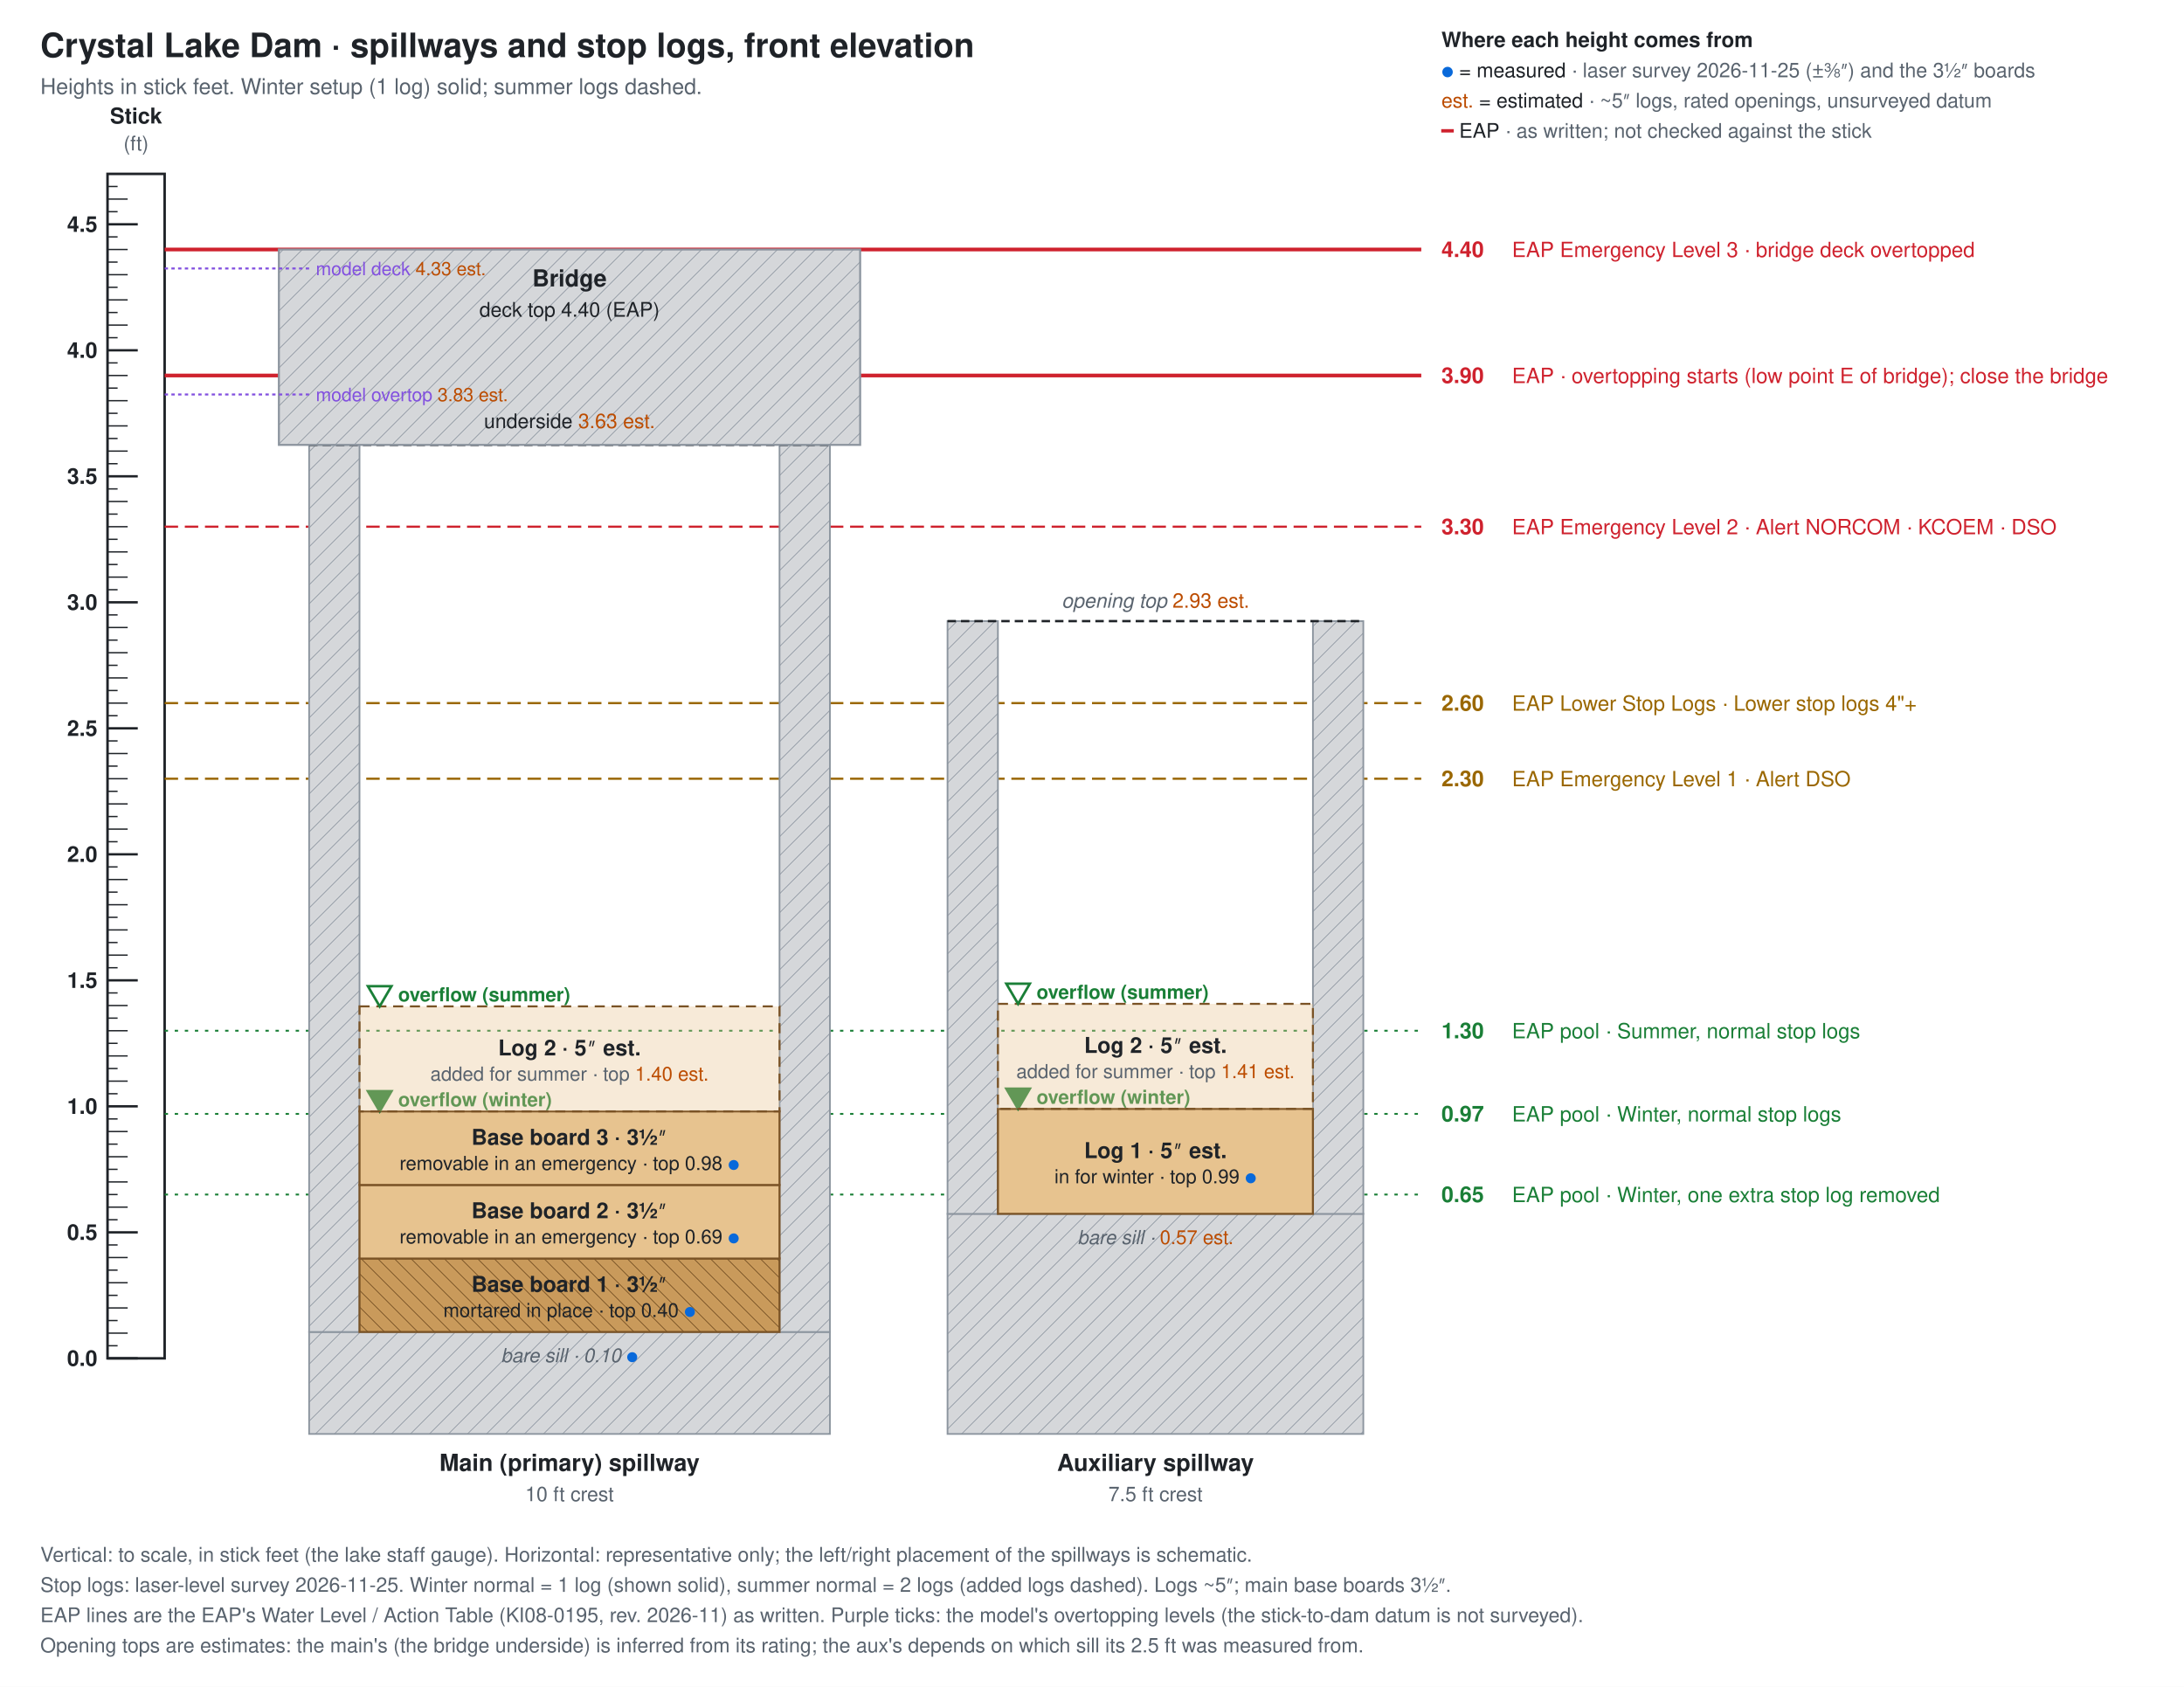
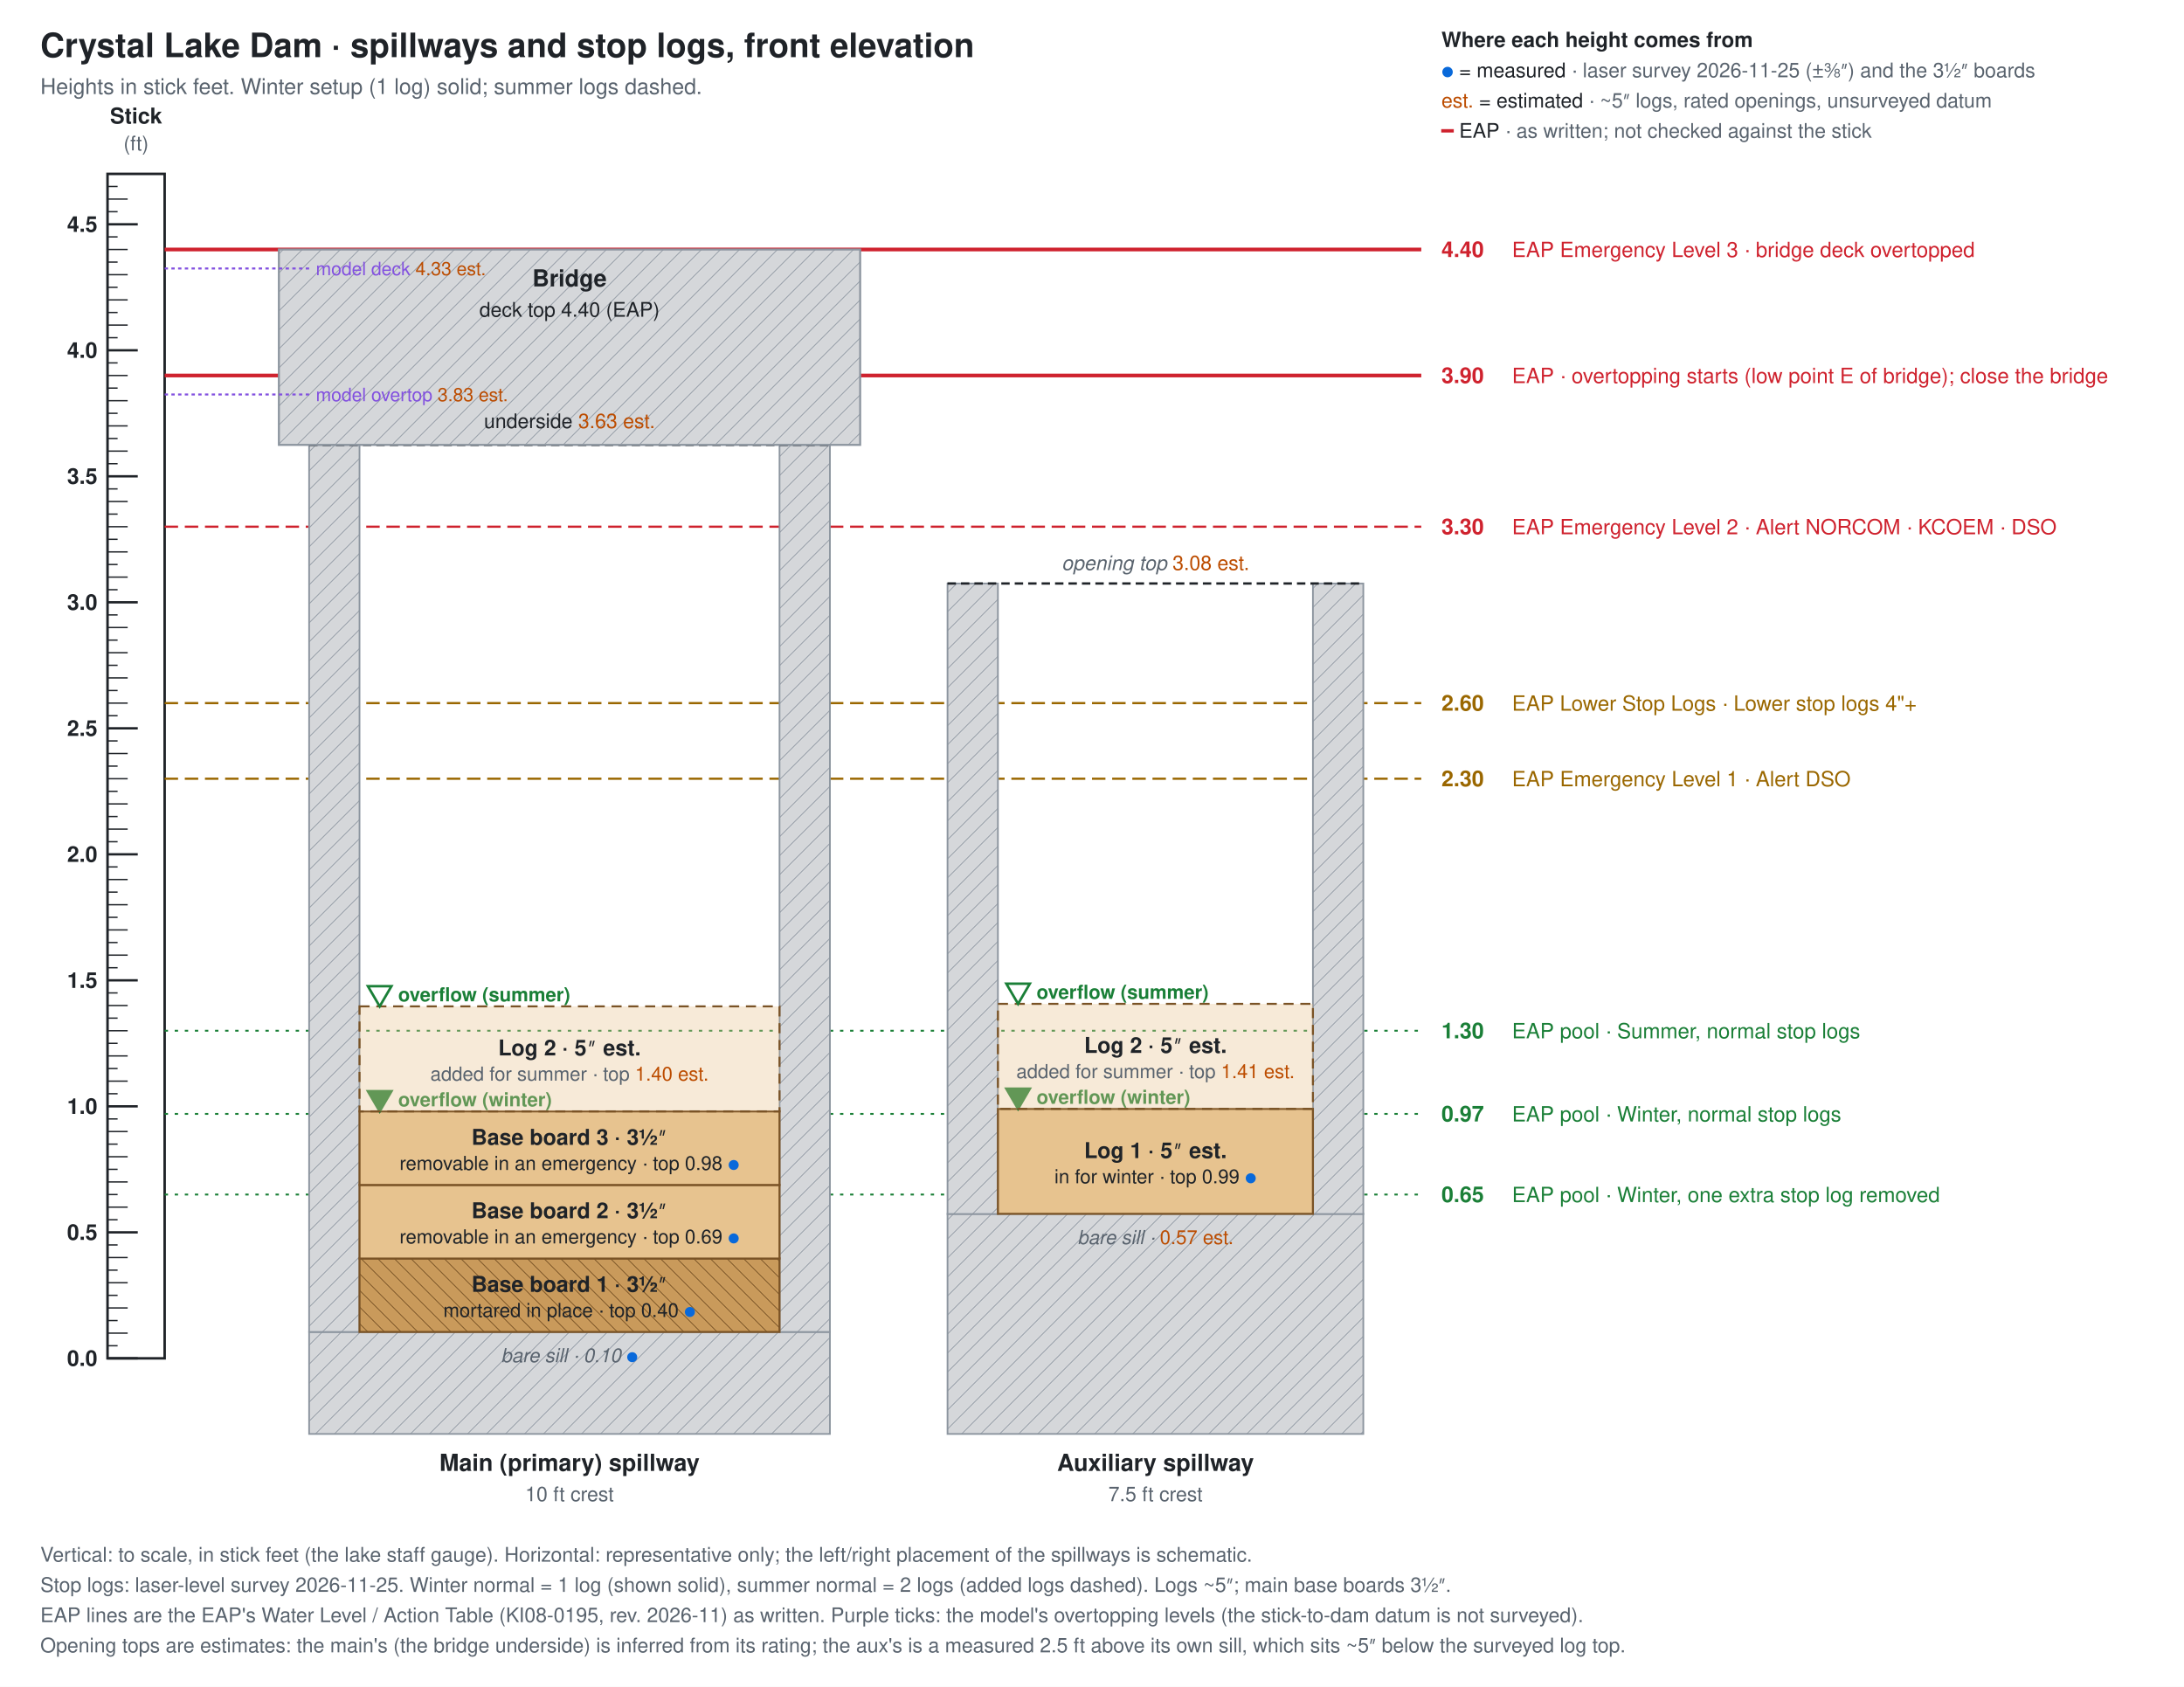
<svg xmlns="http://www.w3.org/2000/svg" width="1300" height="1004" viewBox="0 0 1300 1004" font-family="-apple-system, Helvetica, Arial, sans-serif">
  <defs>
    <pattern id="hatch" width="8" height="8" patternUnits="userSpaceOnUse" patternTransform="rotate(45)">
      <rect width="8" height="8" fill="#d5d7da" />
      <line x1="0" y1="0" x2="0" y2="8" stroke="#8c959f" stroke-width="0.8" />
    </pattern>
    <pattern id="mortar" width="7" height="7" patternUnits="userSpaceOnUse" patternTransform="rotate(-45)">
      <rect width="7" height="7" fill="#c99a5b" />
      <line x1="0" y1="0" x2="0" y2="7" stroke="#7a5326" stroke-width="0.9" />
    </pattern>
  </defs>
  <rect width="1300" height="1004" fill="#ffffff" />
  <text x="24.0" y="34.0" font-size="20" text-anchor="start" font-weight="700" fill="#1f2328">Crystal Lake Dam · spillways and stop logs, front elevation</text>
  <text x="24.0" y="56.0" font-size="13" text-anchor="start" font-weight="400" fill="#59636e">Heights in stick feet. Winter setup (1 log) solid; summer logs dashed.</text>
  <text x="858.0" y="28.0" font-size="12.5" text-anchor="start" font-weight="700" fill="#1f2328">Where each height comes from</text>
  <text x="858.0" y="46.0" font-size="12" text-anchor="start" font-weight="400" fill="#1f2328">
    <tspan fill="#0969da">●</tspan> = measured <tspan fill="#59636e">· laser survey 2026-11-25 (±⅜″) and the 3½″ boards</tspan>
  </text>
  <text x="858.0" y="64.0" font-size="12" text-anchor="start" font-weight="400" fill="#1f2328">
    <tspan fill="#bc4c00">est.</tspan> = estimated <tspan fill="#59636e">· ~5″ logs, rated openings, unsurveyed datum</tspan>
  </text>
  <text x="858.0" y="82.0" font-size="12" text-anchor="start" font-weight="400" fill="#1f2328">
    <tspan fill="#cf222e">━</tspan> EAP <tspan fill="#59636e">· as written; not checked against the stick</tspan>
  </text>
  <rect x="64.0" y="103.5" width="34.0" height="705.0" fill="#ffffff" stroke="#1f2328" stroke-width="1.5" />
  <text x="81.0" y="73.5" font-size="13" text-anchor="middle" font-weight="600" fill="#1f2328">Stick</text>
  <text x="81.0" y="89.5" font-size="12" text-anchor="middle" font-weight="400" fill="#59636e">(ft)</text>
  <line x1="64.0" y1="808.5" x2="82.0" y2="808.5" stroke="#1f2328" stroke-width="1.4" />
  <text x="58.0" y="813.0" font-size="13" text-anchor="end" font-weight="600" fill="#1f2328">0.0</text>
  <line x1="64.0" y1="801.0" x2="70.0" y2="801.0" stroke="#1f2328" stroke-width="0.8" />
  <line x1="64.0" y1="793.5" x2="76.0" y2="793.5" stroke="#1f2328" stroke-width="0.8" />
  <line x1="64.0" y1="786.0" x2="70.0" y2="786.0" stroke="#1f2328" stroke-width="0.8" />
  <line x1="64.0" y1="778.5" x2="76.0" y2="778.5" stroke="#1f2328" stroke-width="0.8" />
  <line x1="64.0" y1="771.0" x2="70.0" y2="771.0" stroke="#1f2328" stroke-width="0.8" />
  <line x1="64.0" y1="763.5" x2="76.0" y2="763.5" stroke="#1f2328" stroke-width="0.8" />
  <line x1="64.0" y1="756.0" x2="70.0" y2="756.0" stroke="#1f2328" stroke-width="0.8" />
  <line x1="64.0" y1="748.5" x2="76.0" y2="748.5" stroke="#1f2328" stroke-width="0.8" />
  <line x1="64.0" y1="741.0" x2="70.0" y2="741.0" stroke="#1f2328" stroke-width="0.8" />
  <line x1="64.0" y1="733.5" x2="82.0" y2="733.5" stroke="#1f2328" stroke-width="1.4" />
  <text x="58.0" y="738.0" font-size="13" text-anchor="end" font-weight="600" fill="#1f2328">0.5</text>
  <line x1="64.0" y1="726.0" x2="70.0" y2="726.0" stroke="#1f2328" stroke-width="0.8" />
  <line x1="64.0" y1="718.5" x2="76.0" y2="718.5" stroke="#1f2328" stroke-width="0.8" />
  <line x1="64.0" y1="711.0" x2="70.0" y2="711.0" stroke="#1f2328" stroke-width="0.8" />
  <line x1="64.0" y1="703.5" x2="76.0" y2="703.5" stroke="#1f2328" stroke-width="0.8" />
  <line x1="64.0" y1="696.0" x2="70.0" y2="696.0" stroke="#1f2328" stroke-width="0.8" />
  <line x1="64.0" y1="688.5" x2="76.0" y2="688.5" stroke="#1f2328" stroke-width="0.8" />
  <line x1="64.0" y1="681.0" x2="70.0" y2="681.0" stroke="#1f2328" stroke-width="0.8" />
  <line x1="64.0" y1="673.5" x2="76.0" y2="673.5" stroke="#1f2328" stroke-width="0.8" />
  <line x1="64.0" y1="666.0" x2="70.0" y2="666.0" stroke="#1f2328" stroke-width="0.8" />
  <line x1="64.0" y1="658.5" x2="82.0" y2="658.5" stroke="#1f2328" stroke-width="1.4" />
  <text x="58.0" y="663.0" font-size="13" text-anchor="end" font-weight="600" fill="#1f2328">1.0</text>
  <line x1="64.0" y1="651.0" x2="70.0" y2="651.0" stroke="#1f2328" stroke-width="0.8" />
  <line x1="64.0" y1="643.5" x2="76.0" y2="643.5" stroke="#1f2328" stroke-width="0.8" />
  <line x1="64.0" y1="636.0" x2="70.0" y2="636.0" stroke="#1f2328" stroke-width="0.8" />
  <line x1="64.0" y1="628.5" x2="76.0" y2="628.5" stroke="#1f2328" stroke-width="0.8" />
  <line x1="64.0" y1="621.0" x2="70.0" y2="621.0" stroke="#1f2328" stroke-width="0.8" />
  <line x1="64.0" y1="613.5" x2="76.0" y2="613.5" stroke="#1f2328" stroke-width="0.8" />
  <line x1="64.0" y1="606.0" x2="70.0" y2="606.0" stroke="#1f2328" stroke-width="0.8" />
  <line x1="64.0" y1="598.5" x2="76.0" y2="598.5" stroke="#1f2328" stroke-width="0.8" />
  <line x1="64.0" y1="591.0" x2="70.0" y2="591.0" stroke="#1f2328" stroke-width="0.8" />
  <line x1="64.0" y1="583.5" x2="82.0" y2="583.5" stroke="#1f2328" stroke-width="1.4" />
  <text x="58.0" y="588.0" font-size="13" text-anchor="end" font-weight="600" fill="#1f2328">1.5</text>
  <line x1="64.0" y1="576.0" x2="70.0" y2="576.0" stroke="#1f2328" stroke-width="0.8" />
  <line x1="64.0" y1="568.5" x2="76.0" y2="568.5" stroke="#1f2328" stroke-width="0.8" />
  <line x1="64.0" y1="561.0" x2="70.0" y2="561.0" stroke="#1f2328" stroke-width="0.8" />
  <line x1="64.0" y1="553.5" x2="76.0" y2="553.5" stroke="#1f2328" stroke-width="0.8" />
  <line x1="64.0" y1="546.0" x2="70.0" y2="546.0" stroke="#1f2328" stroke-width="0.8" />
  <line x1="64.0" y1="538.5" x2="76.0" y2="538.5" stroke="#1f2328" stroke-width="0.8" />
  <line x1="64.0" y1="531.0" x2="70.0" y2="531.0" stroke="#1f2328" stroke-width="0.8" />
  <line x1="64.0" y1="523.5" x2="76.0" y2="523.5" stroke="#1f2328" stroke-width="0.8" />
  <line x1="64.0" y1="516.0" x2="70.0" y2="516.0" stroke="#1f2328" stroke-width="0.8" />
  <line x1="64.0" y1="508.5" x2="82.0" y2="508.5" stroke="#1f2328" stroke-width="1.4" />
  <text x="58.0" y="513.0" font-size="13" text-anchor="end" font-weight="600" fill="#1f2328">2.0</text>
  <line x1="64.0" y1="501.0" x2="70.0" y2="501.0" stroke="#1f2328" stroke-width="0.8" />
  <line x1="64.0" y1="493.5" x2="76.0" y2="493.5" stroke="#1f2328" stroke-width="0.8" />
  <line x1="64.0" y1="486.0" x2="70.0" y2="486.0" stroke="#1f2328" stroke-width="0.8" />
  <line x1="64.0" y1="478.5" x2="76.0" y2="478.5" stroke="#1f2328" stroke-width="0.8" />
  <line x1="64.0" y1="471.0" x2="70.0" y2="471.0" stroke="#1f2328" stroke-width="0.8" />
  <line x1="64.0" y1="463.5" x2="76.0" y2="463.5" stroke="#1f2328" stroke-width="0.8" />
  <line x1="64.0" y1="456.0" x2="70.0" y2="456.0" stroke="#1f2328" stroke-width="0.8" />
  <line x1="64.0" y1="448.5" x2="76.0" y2="448.5" stroke="#1f2328" stroke-width="0.8" />
  <line x1="64.0" y1="441.0" x2="70.0" y2="441.0" stroke="#1f2328" stroke-width="0.8" />
  <line x1="64.0" y1="433.5" x2="82.0" y2="433.5" stroke="#1f2328" stroke-width="1.4" />
  <text x="58.0" y="438.0" font-size="13" text-anchor="end" font-weight="600" fill="#1f2328">2.5</text>
  <line x1="64.0" y1="426.0" x2="70.0" y2="426.0" stroke="#1f2328" stroke-width="0.8" />
  <line x1="64.0" y1="418.5" x2="76.0" y2="418.5" stroke="#1f2328" stroke-width="0.8" />
  <line x1="64.0" y1="411.0" x2="70.0" y2="411.0" stroke="#1f2328" stroke-width="0.8" />
  <line x1="64.0" y1="403.5" x2="76.0" y2="403.5" stroke="#1f2328" stroke-width="0.8" />
  <line x1="64.0" y1="396.0" x2="70.0" y2="396.0" stroke="#1f2328" stroke-width="0.8" />
  <line x1="64.0" y1="388.5" x2="76.0" y2="388.5" stroke="#1f2328" stroke-width="0.8" />
  <line x1="64.0" y1="381.0" x2="70.0" y2="381.0" stroke="#1f2328" stroke-width="0.8" />
  <line x1="64.0" y1="373.5" x2="76.0" y2="373.5" stroke="#1f2328" stroke-width="0.8" />
  <line x1="64.0" y1="366.0" x2="70.0" y2="366.0" stroke="#1f2328" stroke-width="0.8" />
  <line x1="64.0" y1="358.5" x2="82.0" y2="358.5" stroke="#1f2328" stroke-width="1.4" />
  <text x="58.0" y="363.0" font-size="13" text-anchor="end" font-weight="600" fill="#1f2328">3.0</text>
  <line x1="64.0" y1="351.0" x2="70.0" y2="351.0" stroke="#1f2328" stroke-width="0.8" />
  <line x1="64.0" y1="343.5" x2="76.0" y2="343.5" stroke="#1f2328" stroke-width="0.8" />
  <line x1="64.0" y1="336.0" x2="70.0" y2="336.0" stroke="#1f2328" stroke-width="0.8" />
  <line x1="64.0" y1="328.5" x2="76.0" y2="328.5" stroke="#1f2328" stroke-width="0.8" />
  <line x1="64.0" y1="321.0" x2="70.0" y2="321.0" stroke="#1f2328" stroke-width="0.8" />
  <line x1="64.0" y1="313.5" x2="76.0" y2="313.5" stroke="#1f2328" stroke-width="0.8" />
  <line x1="64.0" y1="306.0" x2="70.0" y2="306.0" stroke="#1f2328" stroke-width="0.8" />
  <line x1="64.0" y1="298.5" x2="76.0" y2="298.5" stroke="#1f2328" stroke-width="0.8" />
  <line x1="64.0" y1="291.0" x2="70.0" y2="291.0" stroke="#1f2328" stroke-width="0.8" />
  <line x1="64.0" y1="283.5" x2="82.0" y2="283.5" stroke="#1f2328" stroke-width="1.4" />
  <text x="58.0" y="288.0" font-size="13" text-anchor="end" font-weight="600" fill="#1f2328">3.5</text>
  <line x1="64.0" y1="276.0" x2="70.0" y2="276.0" stroke="#1f2328" stroke-width="0.8" />
  <line x1="64.0" y1="268.5" x2="76.0" y2="268.5" stroke="#1f2328" stroke-width="0.8" />
  <line x1="64.0" y1="261.0" x2="70.0" y2="261.0" stroke="#1f2328" stroke-width="0.8" />
  <line x1="64.0" y1="253.5" x2="76.0" y2="253.5" stroke="#1f2328" stroke-width="0.8" />
  <line x1="64.0" y1="246.0" x2="70.0" y2="246.0" stroke="#1f2328" stroke-width="0.8" />
  <line x1="64.0" y1="238.5" x2="76.0" y2="238.5" stroke="#1f2328" stroke-width="0.8" />
  <line x1="64.0" y1="231.0" x2="70.0" y2="231.0" stroke="#1f2328" stroke-width="0.8" />
  <line x1="64.0" y1="223.5" x2="76.0" y2="223.5" stroke="#1f2328" stroke-width="0.8" />
  <line x1="64.0" y1="216.0" x2="70.0" y2="216.0" stroke="#1f2328" stroke-width="0.8" />
  <line x1="64.0" y1="208.5" x2="82.0" y2="208.5" stroke="#1f2328" stroke-width="1.4" />
  <text x="58.0" y="213.0" font-size="13" text-anchor="end" font-weight="600" fill="#1f2328">4.0</text>
  <line x1="64.0" y1="201.0" x2="70.0" y2="201.0" stroke="#1f2328" stroke-width="0.8" />
  <line x1="64.0" y1="193.5" x2="76.0" y2="193.5" stroke="#1f2328" stroke-width="0.8" />
  <line x1="64.0" y1="186.0" x2="70.0" y2="186.0" stroke="#1f2328" stroke-width="0.8" />
  <line x1="64.0" y1="178.5" x2="76.0" y2="178.5" stroke="#1f2328" stroke-width="0.8" />
  <line x1="64.0" y1="171.0" x2="70.0" y2="171.0" stroke="#1f2328" stroke-width="0.8" />
  <line x1="64.0" y1="163.5" x2="76.0" y2="163.5" stroke="#1f2328" stroke-width="0.8" />
  <line x1="64.0" y1="156.0" x2="70.0" y2="156.0" stroke="#1f2328" stroke-width="0.8" />
  <line x1="64.0" y1="148.5" x2="76.0" y2="148.5" stroke="#1f2328" stroke-width="0.8" />
  <line x1="64.0" y1="141.0" x2="70.0" y2="141.0" stroke="#1f2328" stroke-width="0.8" />
  <line x1="64.0" y1="133.5" x2="82.0" y2="133.5" stroke="#1f2328" stroke-width="1.4" />
  <text x="58.0" y="138.0" font-size="13" text-anchor="end" font-weight="600" fill="#1f2328">4.5</text>
  <line x1="64.0" y1="126.0" x2="70.0" y2="126.0" stroke="#1f2328" stroke-width="0.8" />
  <line x1="64.0" y1="118.5" x2="76.0" y2="118.5" stroke="#1f2328" stroke-width="0.8" />
  <line x1="64.0" y1="111.0" x2="70.0" y2="111.0" stroke="#1f2328" stroke-width="0.8" />
  <line x1="64.0" y1="103.5" x2="76.0" y2="103.5" stroke="#1f2328" stroke-width="0.8" />
  <line x1="98.0" y1="711.0" x2="846.0" y2="711.0" stroke="#1a7f37" stroke-width="1.1" stroke-dasharray="2 4" />
  <text x="858.0" y="715.5" font-size="13" text-anchor="start" font-weight="700" fill="#1a7f37">0.65</text>
  <text x="900.0" y="715.5" font-size="12.5" text-anchor="start" font-weight="400" fill="#1a7f37">EAP pool · Winter, one extra stop log removed</text>
  <line x1="98.0" y1="663.0" x2="846.0" y2="663.0" stroke="#1a7f37" stroke-width="1.1" stroke-dasharray="2 4" />
  <text x="858.0" y="667.5" font-size="13" text-anchor="start" font-weight="700" fill="#1a7f37">0.97</text>
  <text x="900.0" y="667.5" font-size="12.5" text-anchor="start" font-weight="400" fill="#1a7f37">EAP pool · Winter, normal stop logs</text>
  <line x1="98.0" y1="613.5" x2="846.0" y2="613.5" stroke="#1a7f37" stroke-width="1.1" stroke-dasharray="2 4" />
  <text x="858.0" y="618.0" font-size="13" text-anchor="start" font-weight="700" fill="#1a7f37">1.30</text>
  <text x="900.0" y="618.0" font-size="12.5" text-anchor="start" font-weight="400" fill="#1a7f37">EAP pool · Summer, normal stop logs</text>
  <line x1="98.0" y1="463.5" x2="846.0" y2="463.5" stroke="#9a6700" stroke-width="1.3" stroke-dasharray="8 4" />
  <text x="858.0" y="468.0" font-size="13" text-anchor="start" font-weight="700" fill="#9a6700">2.30</text>
  <text x="900.0" y="468.0" font-size="12.5" text-anchor="start" font-weight="400" fill="#9a6700">EAP Emergency Level 1 · Alert DSO</text>
  <line x1="98.0" y1="418.5" x2="846.0" y2="418.5" stroke="#9a6700" stroke-width="1.3" stroke-dasharray="8 4" />
  <text x="858.0" y="423.0" font-size="13" text-anchor="start" font-weight="700" fill="#9a6700">2.60</text>
  <text x="900.0" y="423.0" font-size="12.5" text-anchor="start" font-weight="400" fill="#9a6700">EAP Lower Stop Logs · Lower stop logs 4"+</text>
  <line x1="98.0" y1="313.5" x2="846.0" y2="313.5" stroke="#cf222e" stroke-width="1.3" stroke-dasharray="8 4" />
  <text x="858.0" y="318.0" font-size="13" text-anchor="start" font-weight="700" fill="#cf222e">3.30</text>
  <text x="900.0" y="318.0" font-size="12.5" text-anchor="start" font-weight="400" fill="#cf222e">EAP Emergency Level 2 · Alert NORCOM · KCOEM · DSO</text>
  <line x1="98.0" y1="223.5" x2="846.0" y2="223.5" stroke="#cf222e" stroke-width="2.2" />
  <text x="858.0" y="228.0" font-size="13" text-anchor="start" font-weight="700" fill="#cf222e">3.90</text>
  <text x="900.0" y="228.0" font-size="12.5" text-anchor="start" font-weight="400" fill="#cf222e">EAP · overtopping starts (low point E of bridge); close the bridge</text>
  <line x1="98.0" y1="148.5" x2="846.0" y2="148.5" stroke="#cf222e" stroke-width="2.2" />
  <text x="858.0" y="153.0" font-size="13" text-anchor="start" font-weight="700" fill="#cf222e">4.40</text>
  <text x="900.0" y="153.0" font-size="12.5" text-anchor="start" font-weight="400" fill="#cf222e">EAP Emergency Level 3 · bridge deck overtopped</text>
  <rect x="184.0" y="792.8" width="310.0" height="60.7" fill="url(#hatch)" stroke="#8c959f" stroke-width="1" />
  <rect x="184.0" y="264.8" width="30.0" height="528.0" fill="url(#hatch)" stroke="#8c959f" stroke-width="1" />
  <rect x="464.0" y="264.8" width="30.0" height="528.0" fill="url(#hatch)" stroke="#8c959f" stroke-width="1" />
  <rect x="214.0" y="749.0" width="250.0" height="43.8" fill="url(#mortar)" stroke="#7a5326" stroke-width="1.2" />
  <text x="339.0" y="768.9" font-size="13" text-anchor="middle" font-weight="600" fill="#1f2328">Base board 1 · 3½″</text>
  <text x="339.0" y="783.9" font-size="11.5" text-anchor="middle" font-weight="400" fill="#1f2328">mortared in place · top 0.40 <tspan fill="#0969da" font-style="normal">●</tspan>
  </text>
  <rect x="214.0" y="705.3" width="250.0" height="43.8" fill="#e7c38f" stroke="#7a5326" stroke-width="1.2" />
  <text x="339.0" y="725.1" font-size="13" text-anchor="middle" font-weight="600" fill="#1f2328">Base board 2 · 3½″</text>
  <text x="339.0" y="740.1" font-size="11.5" text-anchor="middle" font-weight="400" fill="#1f2328">removable in an emergency · top 0.69 <tspan fill="#0969da" font-style="normal">●</tspan>
  </text>
  <rect x="214.0" y="661.5" width="250.0" height="43.8" fill="#e7c38f" stroke="#7a5326" stroke-width="1.2" />
  <text x="339.0" y="681.4" font-size="13" text-anchor="middle" font-weight="600" fill="#1f2328">Base board 3 · 3½″</text>
  <text x="339.0" y="696.4" font-size="11.5" text-anchor="middle" font-weight="400" fill="#1f2328">removable in an emergency · top 0.98 <tspan fill="#0969da" font-style="normal">●</tspan>
  </text>
  <path d="M 219.0 649.5 L 233.0 649.5 L 226.0 661.5 Z" fill="#1a7f37" stroke="#1a7f37" stroke-width="1.5" />
  <text x="237.0" y="658.5" font-size="11.5" text-anchor="start" font-weight="700" fill="#1a7f37">overflow (winter)</text>
  <rect x="214.0" y="599.0" width="250.0" height="62.5" fill="#e7c38f" fill-opacity="0.35" stroke="#7a5326" stroke-dasharray="6 4" stroke-width="1.2" />
  <text x="339.0" y="628.2" font-size="13" text-anchor="middle" font-weight="600" fill="#1f2328">Log 2 · 5″ est.</text>
  <text x="339.0" y="643.2" font-size="11.5" text-anchor="middle" font-weight="400" fill="#59636e">added for summer · top <tspan fill="#bc4c00" font-style="normal">1.40 est.</tspan>
  </text>
  <path d="M 219.0 587.0 L 233.0 587.0 L 226.0 599.0 Z" fill="#ffffff" stroke="#1a7f37" stroke-width="1.5" />
  <text x="237.0" y="596.0" font-size="11.5" text-anchor="start" font-weight="700" fill="#1a7f37">overflow (summer)</text>
  <text x="339.0" y="810.8" font-size="11.5" text-anchor="middle" font-weight="400" fill="#59636e" font-style="italic">bare sill · 0.10 <tspan fill="#0969da" font-style="normal">●</tspan>
  </text>
  <line x1="184.0" y1="264.8" x2="494.0" y2="264.8" stroke="#1f2328" stroke-width="1.4" stroke-dasharray="5 3" />
  <text x="339.0" y="875.5" font-size="14" text-anchor="middle" font-weight="700" fill="#1f2328">Main (primary) spillway</text>
  <text x="339.0" y="893.5" font-size="12" text-anchor="middle" font-weight="400" fill="#59636e">10 ft crest</text>
  <rect x="564.0" y="722.5" width="247.5" height="131.0" fill="url(#hatch)" stroke="#8c959f" stroke-width="1" />
-   <rect x="564.0" y="369.7" width="30.0" height="352.8" fill="url(#hatch)" stroke="#8c959f" stroke-width="1" />
-   <rect x="781.5" y="369.7" width="30.0" height="352.8" fill="url(#hatch)" stroke="#8c959f" stroke-width="1" />
+   <rect x="564.0" y="347.3" width="30.0" height="375.3" fill="url(#hatch)" stroke="#8c959f" stroke-width="1" />
+   <rect x="781.5" y="347.3" width="30.0" height="375.3" fill="url(#hatch)" stroke="#8c959f" stroke-width="1" />
  <rect x="594.0" y="660.0" width="187.5" height="62.5" fill="#e7c38f" stroke="#7a5326" stroke-width="1.2" />
  <text x="687.8" y="689.3" font-size="13" text-anchor="middle" font-weight="600" fill="#1f2328">Log 1 · 5″ est.</text>
  <text x="687.8" y="704.3" font-size="11.5" text-anchor="middle" font-weight="400" fill="#1f2328">in for winter · top 0.99 <tspan fill="#0969da" font-style="normal">●</tspan>
  </text>
  <path d="M 599.0 648.0 L 613.0 648.0 L 606.0 660.0 Z" fill="#1a7f37" stroke="#1a7f37" stroke-width="1.5" />
  <text x="617.0" y="657.0" font-size="11.5" text-anchor="start" font-weight="700" fill="#1a7f37">overflow (winter)</text>
  <rect x="594.0" y="597.5" width="187.5" height="62.5" fill="#e7c38f" fill-opacity="0.35" stroke="#7a5326" stroke-dasharray="6 4" stroke-width="1.2" />
  <text x="687.8" y="626.7" font-size="13" text-anchor="middle" font-weight="600" fill="#1f2328">Log 2 · 5″ est.</text>
  <text x="687.8" y="641.7" font-size="11.5" text-anchor="middle" font-weight="400" fill="#59636e">added for summer · top <tspan fill="#bc4c00" font-style="normal">1.41 est.</tspan>
  </text>
  <path d="M 599.0 585.5 L 613.0 585.5 L 606.0 597.5 Z" fill="#ffffff" stroke="#1a7f37" stroke-width="1.5" />
  <text x="617.0" y="594.5" font-size="11.5" text-anchor="start" font-weight="700" fill="#1a7f37">overflow (summer)</text>
  <text x="687.8" y="740.5" font-size="11.5" text-anchor="middle" font-weight="400" fill="#59636e" font-style="italic">bare sill · <tspan fill="#bc4c00" font-style="normal">0.57 est.</tspan>
  </text>
-   <line x1="564.0" y1="369.7" x2="811.5" y2="369.7" stroke="#1f2328" stroke-width="1.4" stroke-dasharray="5 3" />
+   <line x1="564.0" y1="347.3" x2="811.5" y2="347.3" stroke="#1f2328" stroke-width="1.4" stroke-dasharray="5 3" />
  <text x="687.8" y="875.5" font-size="14" text-anchor="middle" font-weight="700" fill="#1f2328">Auxiliary spillway</text>
  <text x="687.8" y="893.5" font-size="12" text-anchor="middle" font-weight="400" fill="#59636e">7.5 ft crest</text>
  <rect x="166.0" y="148.5" width="346.0" height="116.3" fill="url(#hatch)" stroke="#8c959f" stroke-width="1.2" />
  <text x="339.0" y="170.5" font-size="14" text-anchor="middle" font-weight="700" fill="#1f2328">Bridge</text>
  <text x="339.0" y="188.5" font-size="12" text-anchor="middle" font-weight="400" fill="#1f2328">deck top 4.40 (EAP)</text>
  <text x="339.0" y="254.8" font-size="12" text-anchor="middle" font-weight="400" fill="#1f2328">underside <tspan fill="#bc4c00" font-style="normal">3.63 est.</tspan>
  </text>
-   <text x="687.8" y="361.7" font-size="12" text-anchor="middle" font-weight="400" fill="#59636e" font-style="italic">opening top <tspan fill="#bc4c00" font-style="normal">2.93 est.</tspan>
+   <text x="687.8" y="339.3" font-size="12" text-anchor="middle" font-weight="400" fill="#59636e" font-style="italic">opening top <tspan fill="#bc4c00" font-style="normal">3.08 est.</tspan>
  </text>
  <line x1="98.0" y1="234.8" x2="184.0" y2="234.8" stroke="#8250df" stroke-width="1.2" stroke-dasharray="2 2" />
  <text x="188.0" y="238.8" font-size="11" text-anchor="start" font-weight="400" fill="#8250df">model overtop <tspan fill="#bc4c00" font-style="normal">3.83 est.</tspan>
  </text>
  <line x1="98.0" y1="159.8" x2="184.0" y2="159.8" stroke="#8250df" stroke-width="1.2" stroke-dasharray="2 2" />
  <text x="188.0" y="163.8" font-size="11" text-anchor="start" font-weight="400" fill="#8250df">model deck <tspan fill="#bc4c00" font-style="normal">4.33 est.</tspan>
  </text>
  <text x="24.0" y="929.5" font-size="12" text-anchor="start" font-weight="400" fill="#59636e">Vertical: to scale, in stick feet (the lake staff gauge). Horizontal: representative only; the left/right placement of the spillways is schematic.</text>
  <text x="24.0" y="947.5" font-size="12" text-anchor="start" font-weight="400" fill="#59636e">Stop logs: laser-level survey 2026-11-25. Winter normal = 1 log (shown solid), summer normal = 2 logs (added logs dashed). Logs ~5″; main base boards 3½″.</text>
  <text x="24.0" y="965.5" font-size="12" text-anchor="start" font-weight="400" fill="#59636e">EAP lines are the EAP's Water Level / Action Table (KI08-0195, rev. 2026-11) as written. Purple ticks: the model's overtopping levels (the stick-to-dam datum is not surveyed).</text>
-   <text x="24.0" y="983.5" font-size="12" text-anchor="start" font-weight="400" fill="#59636e">Opening tops are estimates: the main's (the bridge underside) is inferred from its rating; the aux's depends on which sill its 2.5 ft was measured from.</text>
+   <text x="24.0" y="983.5" font-size="12" text-anchor="start" font-weight="400" fill="#59636e">Opening tops are estimates: the main's (the bridge underside) is inferred from its rating; the aux's is a measured 2.5 ft above its own sill, which sits ~5″ below the surveyed log top.</text>
</svg>
